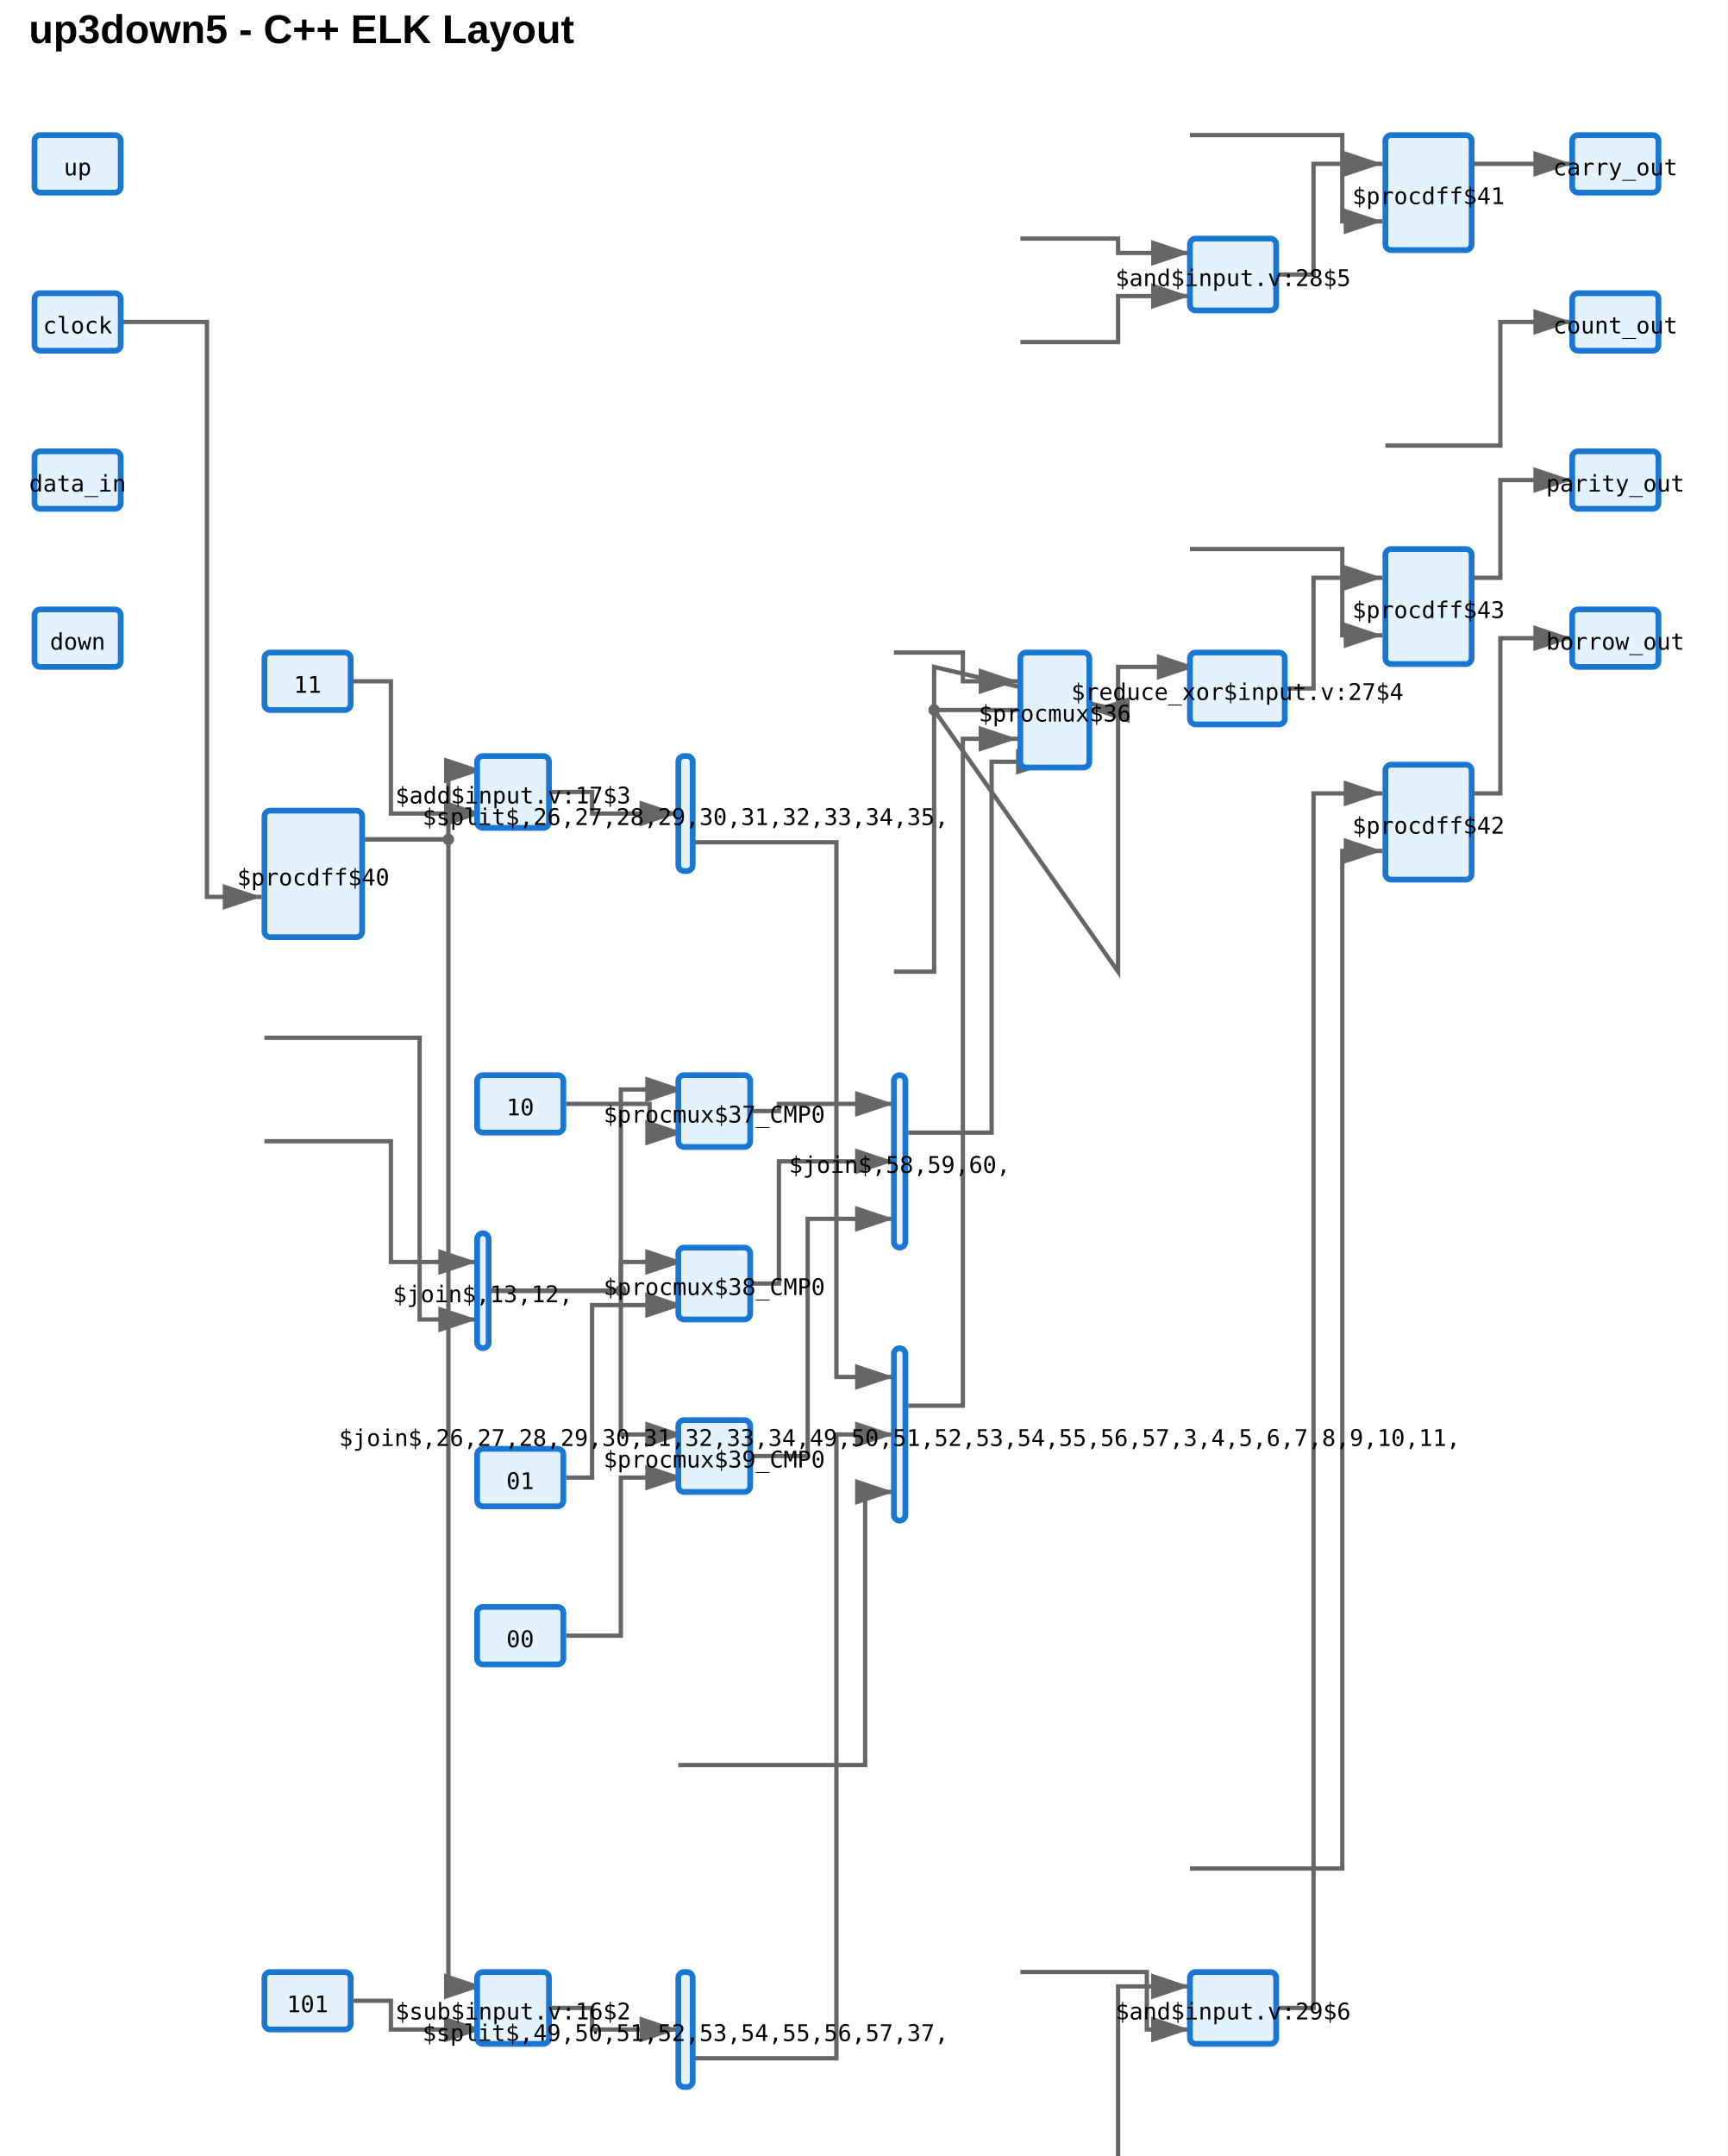
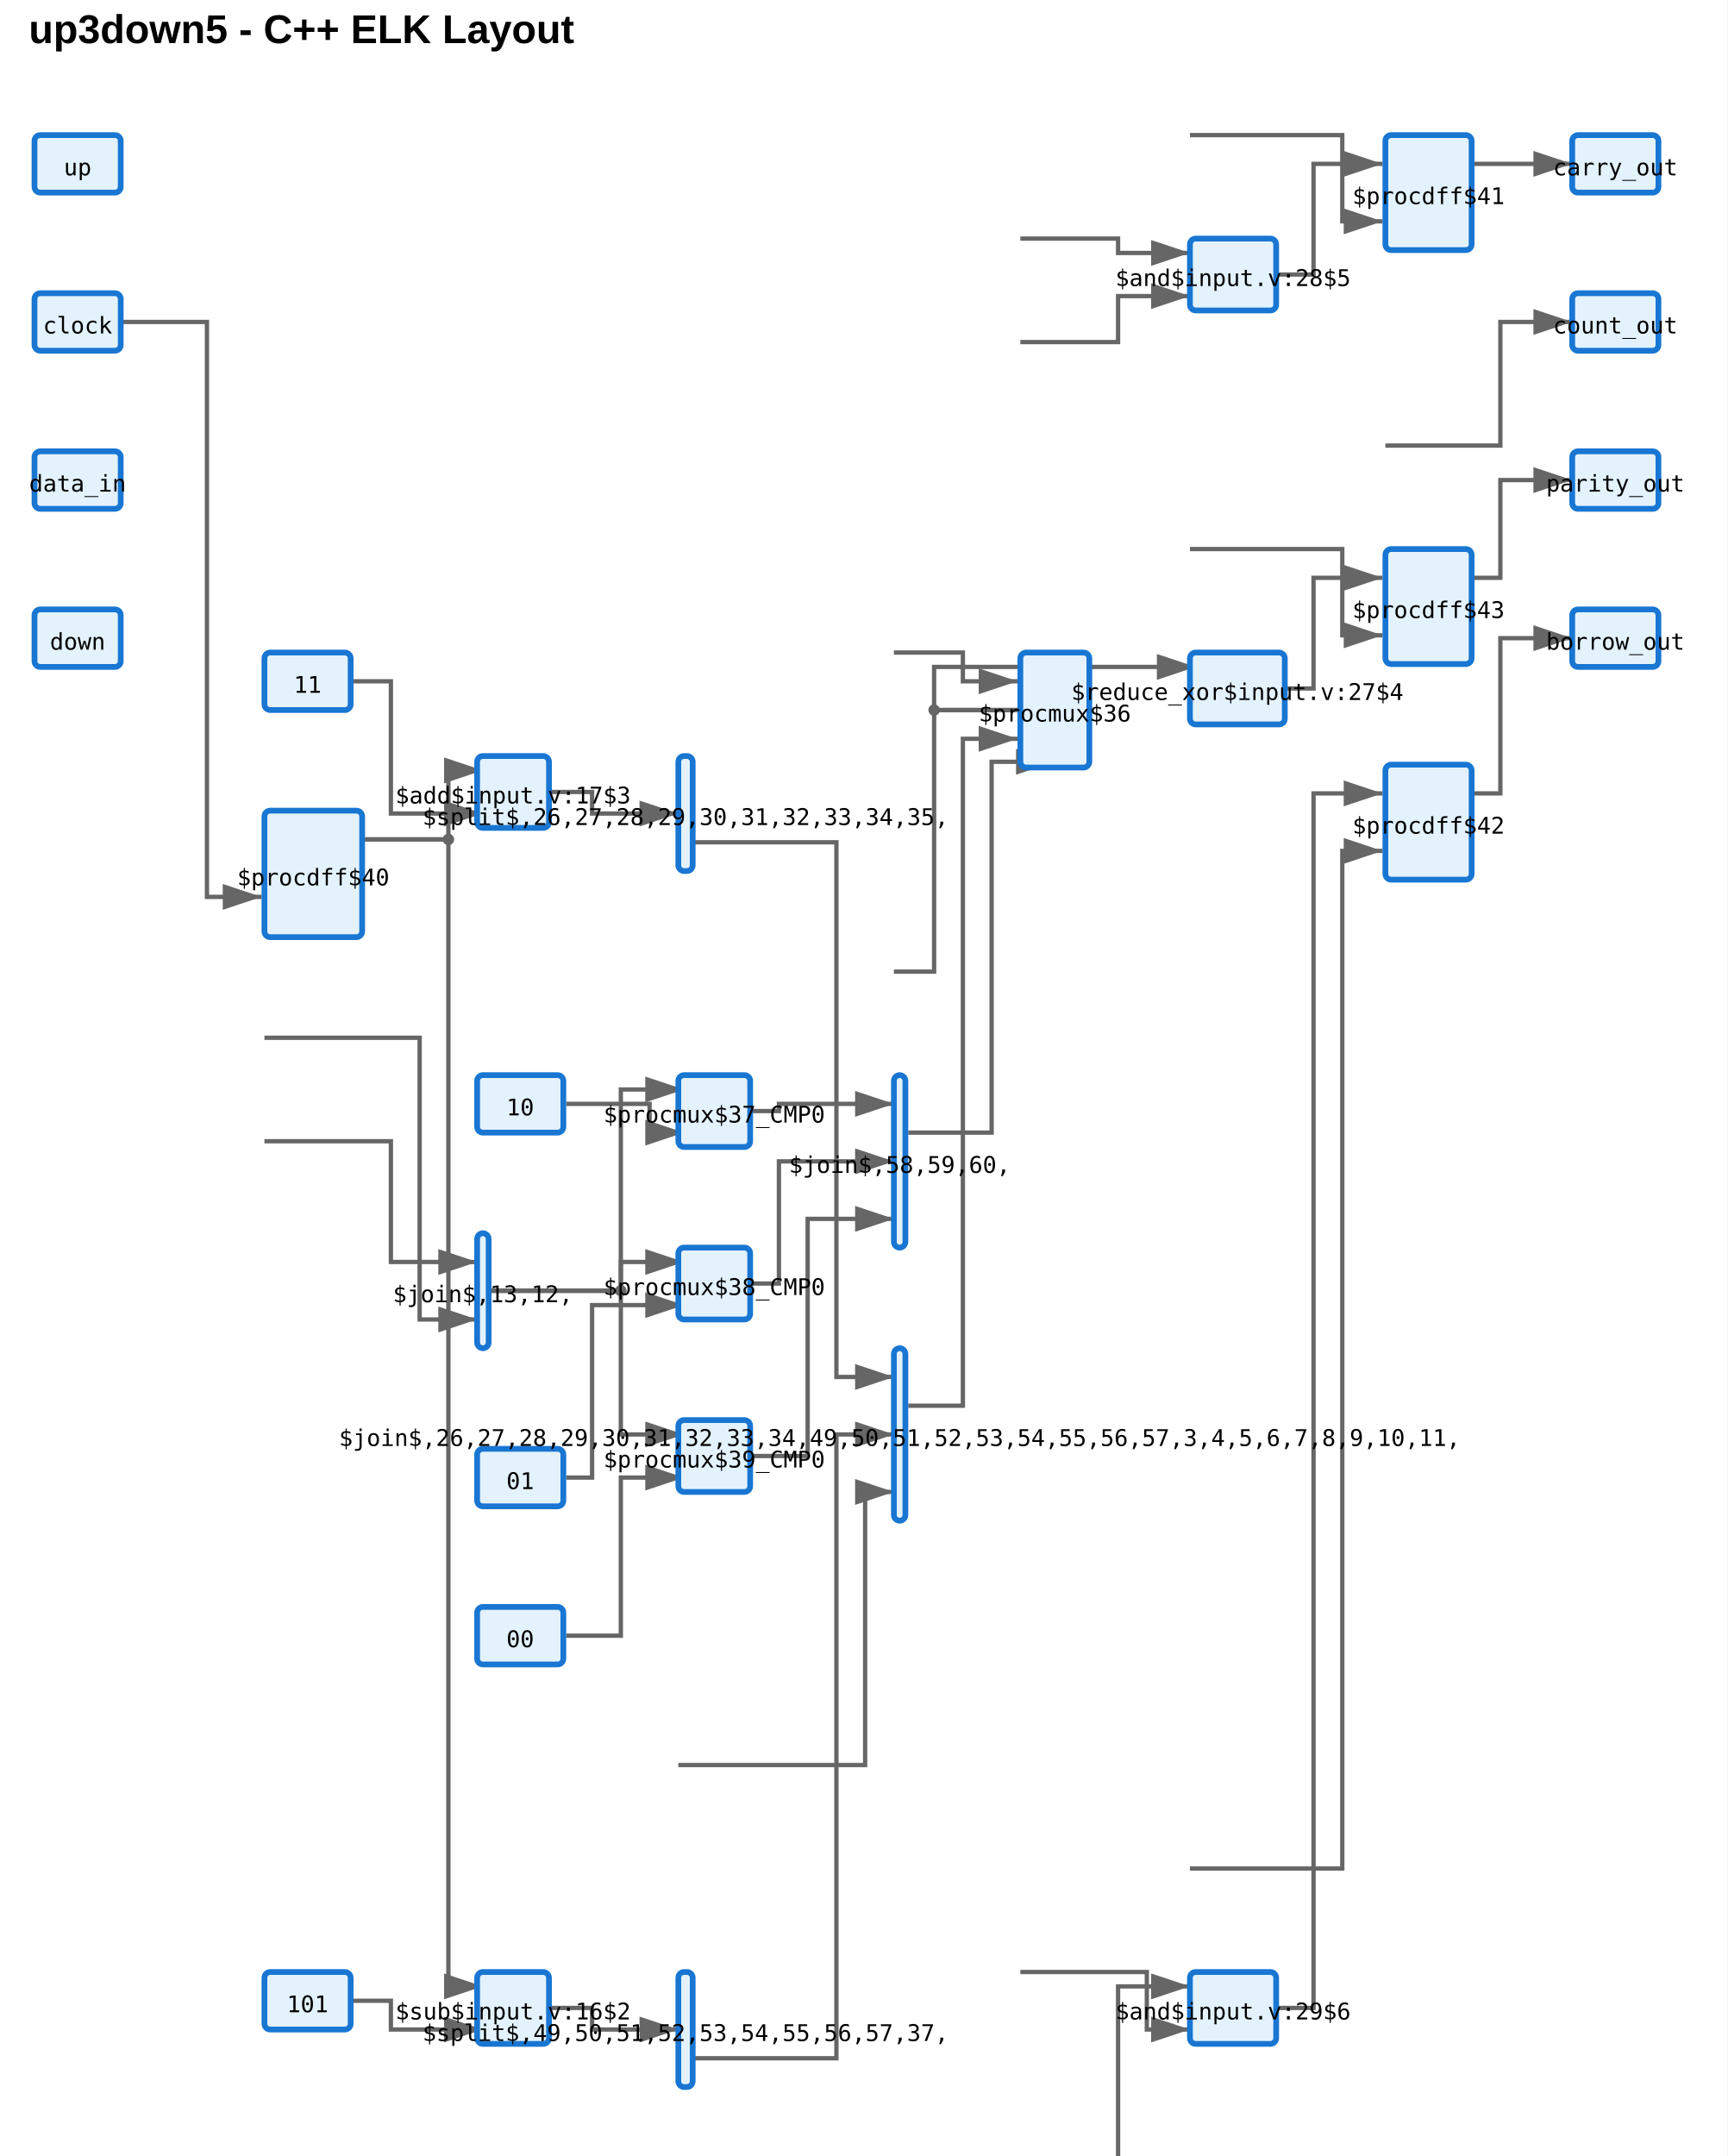
<svg xmlns="http://www.w3.org/2000/svg" width="601" height="750">
  <defs>
    <marker id="arrow" markerWidth="10" markerHeight="10" refX="9" refY="3" orient="auto" markerUnits="strokeWidth">
      <path d="M0,0 L0,6 L9,3 z" fill="#666" />
    </marker>
  </defs>
  <rect width="100%" height="100%" fill="white" />
  <g id="edges" stroke="#666" stroke-width="1.5" fill="none" marker-end="url(#arrow)">
    <path d="M 127 292 L 156 292 L 156 268 L 168 268" />
    <path d="M 311 227 L 335 227 L 335 237 L 354 237" />
    <path d="M 127 292 L 156 292 L 156 691 L 168 691" />
    <path d="M 482 155 L 522 155 L 522 112 L 547 112" />
    <path d="M 123 237 L 136 237 L 136 283 L 168 283" />
    <path d="M 355 83 L 389 83 L 389 88 L 414 88" />
    <path d="M 92 361 L 146 361 L 146 459 L 166 459" />
    <path d="M 355 119 L 389 119 L 389 103 L 414 103" />
    <path d="M 355 761 L 389 761 L 389 691 L 414 691" />
    <path d="M 92 397 L 136 397 L 136 439 L 166 439" />
    <path d="M 355 686 L 399 686 L 399 706 L 414 706" />
    <path d="M 42 112 L 72 112 L 72 312 L 91 312" />
    <path d="M 414 47 L 467 47 L 467 77 L 481 77" />
    <path d="M 414 650 L 467 650 L 467 296 L 481 296" />
    <path d="M 414 191 L 467 191 L 467 221 L 481 221" />
-     <path d="M 311 338 L 325 338 L 325 247 L 389 338 L 389 247 L 379.5 247" />
-     <path d="M 379.5 247 L 325 247 L 325 232 L 389 247 L 389 232 L 416 232" />
+     <path d="M 311 338 L 325 338 L 325 247 L 379.5 247" />
+     <path d="M 379.5 247 L 325 247 L 325 232 L 416 232" />
    <path d="M 444 95.5 L 457 95.5 L 457 57 L 481 57" />
    <path d="M 444 698.5 L 457 698.5 L 457 276 L 481 276" />
    <path d="M 447 239.5 L 457 239.5 L 457 201 L 481 201" />
    <path d="M 316 489 L 335 489 L 335 257 L 354 257" />
    <path d="M 316 394 L 345 394 L 345 265 L 367 265" />
    <path d="M 171 449 L 216 449 L 216 379 L 238 379" />
    <path d="M 171 449 L 216 449 L 216 439 L 238 439" />
    <path d="M 171 449 L 216 449 L 216 499 L 238 499" />
    <path d="M 197 384 L 226 384 L 226 394 L 238 394" />
    <path d="M 197 514 L 206 514 L 206 454 L 238 454" />
    <path d="M 197 569 L 216 569 L 216 514 L 238 514" />
    <path d="M 123 696 L 136 696 L 136 706 L 168 706" />
    <path d="M 513 57 L 547 57" />
    <path d="M 513 276 L 522 276 L 522 222 L 547 222" />
    <path d="M 513 201 L 522 201 L 522 167 L 547 167" />
    <path d="M 240 293 L 291 293 L 291 479 L 311 479" />
    <path d="M 240 716 L 291 716 L 291 499 L 311 499" />
    <path d="M 236 614 L 301 614 L 301 519 L 311 519" />
    <path d="M 261 386.5 L 271 386.5 L 271 384 L 311 384" />
    <path d="M 261 446.5 L 271 446.5 L 271 404 L 311 404" />
    <path d="M 261 506.5 L 281 506.5 L 281 424 L 311 424" />
    <path d="M 192 275.5 L 206 275.5 L 206 283 L 236 283" />
    <path d="M 191 698.5 L 206 698.5 L 206 706 L 236 706" />
  </g>
  <g id="junction-points" fill="#666">
    <circle cx="156" cy="292" r="2" />
    <circle cx="216" cy="449" r="2" />
    <circle cx="325" cy="247" r="2" />
-     <circle cx="389" cy="247" r="2" />
  </g>
  <g id="nodes">
    <g id="$add$input.v:17$3">
      <rect x="166" y="263" width="25" height="25" fill="#e3f2fd" stroke="#1976d2" stroke-width="2" rx="2" />
      <text x="178.5" y="279.5" text-anchor="middle" font-family="monospace" font-size="8" fill="#000">$add$input.v:17$3</text>
    </g>
    <g id="$and$input.v:28$5">
      <rect x="414" y="83" width="30" height="25" fill="#e3f2fd" stroke="#1976d2" stroke-width="2" rx="2" />
      <text x="429" y="99.5" text-anchor="middle" font-family="monospace" font-size="8" fill="#000">$and$input.v:28$5</text>
    </g>
    <g id="$and$input.v:29$6">
      <rect x="414" y="686" width="30" height="25" fill="#e3f2fd" stroke="#1976d2" stroke-width="2" rx="2" />
      <text x="429" y="702.5" text-anchor="middle" font-family="monospace" font-size="8" fill="#000">$and$input.v:29$6</text>
    </g>
    <g id="$procdff$40">
      <rect x="92" y="282" width="34" height="44" fill="#e3f2fd" stroke="#1976d2" stroke-width="2" rx="2" />
      <text x="109" y="308" text-anchor="middle" font-family="monospace" font-size="8" fill="#000">$procdff$40</text>
    </g>
    <g id="$procdff$41">
      <rect x="482" y="47" width="30" height="40" fill="#e3f2fd" stroke="#1976d2" stroke-width="2" rx="2" />
      <text x="497" y="71" text-anchor="middle" font-family="monospace" font-size="8" fill="#000">$procdff$41</text>
    </g>
    <g id="$procdff$42">
      <rect x="482" y="266" width="30" height="40" fill="#e3f2fd" stroke="#1976d2" stroke-width="2" rx="2" />
      <text x="497" y="290" text-anchor="middle" font-family="monospace" font-size="8" fill="#000">$procdff$42</text>
    </g>
    <g id="$procdff$43">
      <rect x="482" y="191" width="30" height="40" fill="#e3f2fd" stroke="#1976d2" stroke-width="2" rx="2" />
      <text x="497" y="215" text-anchor="middle" font-family="monospace" font-size="8" fill="#000">$procdff$43</text>
    </g>
    <g id="$procmux$36">
      <rect x="355" y="227" width="24" height="40" fill="#e3f2fd" stroke="#1976d2" stroke-width="2" rx="2" />
      <text x="367" y="251" text-anchor="middle" font-family="monospace" font-size="8" fill="#000">$procmux$36</text>
    </g>
    <g id="$procmux$37_CMP0">
      <rect x="236" y="374" width="25" height="25" fill="#e3f2fd" stroke="#1976d2" stroke-width="2" rx="2" />
      <text x="248.5" y="390.5" text-anchor="middle" font-family="monospace" font-size="8" fill="#000">$procmux$37_CMP0</text>
    </g>
    <g id="$procmux$38_CMP0">
      <rect x="236" y="434" width="25" height="25" fill="#e3f2fd" stroke="#1976d2" stroke-width="2" rx="2" />
      <text x="248.5" y="450.5" text-anchor="middle" font-family="monospace" font-size="8" fill="#000">$procmux$38_CMP0</text>
    </g>
    <g id="$procmux$39_CMP0">
      <rect x="236" y="494" width="25" height="25" fill="#e3f2fd" stroke="#1976d2" stroke-width="2" rx="2" />
      <text x="248.5" y="510.5" text-anchor="middle" font-family="monospace" font-size="8" fill="#000">$procmux$39_CMP0</text>
    </g>
    <g id="$reduce_xor$input.v:27$4">
      <rect x="414" y="227" width="33" height="25" fill="#e3f2fd" stroke="#1976d2" stroke-width="2" rx="2" />
      <text x="430.5" y="243.5" text-anchor="middle" font-family="monospace" font-size="8" fill="#000">$reduce_xor$input.v:27$4</text>
    </g>
    <g id="$sub$input.v:16$2">
      <rect x="166" y="686" width="25" height="25" fill="#e3f2fd" stroke="#1976d2" stroke-width="2" rx="2" />
      <text x="178.5" y="702.5" text-anchor="middle" font-family="monospace" font-size="8" fill="#000">$sub$input.v:16$2</text>
    </g>
    <g id="clock">
      <rect x="12" y="102" width="30" height="20" fill="#e3f2fd" stroke="#1976d2" stroke-width="2" rx="2" />
      <text x="27" y="116" text-anchor="middle" font-family="monospace" font-size="8" fill="#000">clock</text>
    </g>
    <g id="data_in">
      <rect x="12" y="157" width="30" height="20" fill="#e3f2fd" stroke="#1976d2" stroke-width="2" rx="2" />
      <text x="27" y="171" text-anchor="middle" font-family="monospace" font-size="8" fill="#000">data_in</text>
    </g>
    <g id="up">
      <rect x="12" y="47" width="30" height="20" fill="#e3f2fd" stroke="#1976d2" stroke-width="2" rx="2" />
      <text x="27" y="61" text-anchor="middle" font-family="monospace" font-size="8" fill="#000">up</text>
    </g>
    <g id="down">
      <rect x="12" y="212" width="30" height="20" fill="#e3f2fd" stroke="#1976d2" stroke-width="2" rx="2" />
      <text x="27" y="226" text-anchor="middle" font-family="monospace" font-size="8" fill="#000">down</text>
    </g>
    <g id="carry_out">
      <rect x="547" y="47" width="30" height="20" fill="#e3f2fd" stroke="#1976d2" stroke-width="2" rx="2" />
      <text x="562" y="61" text-anchor="middle" font-family="monospace" font-size="8" fill="#000">carry_out</text>
    </g>
    <g id="borrow_out">
      <rect x="547" y="212" width="30" height="20" fill="#e3f2fd" stroke="#1976d2" stroke-width="2" rx="2" />
      <text x="562" y="226" text-anchor="middle" font-family="monospace" font-size="8" fill="#000">borrow_out</text>
    </g>
    <g id="count_out">
      <rect x="547" y="102" width="30" height="20" fill="#e3f2fd" stroke="#1976d2" stroke-width="2" rx="2" />
      <text x="562" y="116" text-anchor="middle" font-family="monospace" font-size="8" fill="#000">count_out</text>
    </g>
    <g id="parity_out">
      <rect x="547" y="157" width="30" height="20" fill="#e3f2fd" stroke="#1976d2" stroke-width="2" rx="2" />
      <text x="562" y="171" text-anchor="middle" font-family="monospace" font-size="8" fill="#000">parity_out</text>
    </g>
    <g id="11">
      <rect x="92" y="227" width="30" height="20" fill="#e3f2fd" stroke="#1976d2" stroke-width="2" rx="2" />
      <text x="107" y="241" text-anchor="middle" font-family="monospace" font-size="8" fill="#000">11</text>
    </g>
    <g id="10">
      <rect x="166" y="374" width="30" height="20" fill="#e3f2fd" stroke="#1976d2" stroke-width="2" rx="2" />
      <text x="181" y="388" text-anchor="middle" font-family="monospace" font-size="8" fill="#000">10</text>
    </g>
    <g id="01">
      <rect x="166" y="504" width="30" height="20" fill="#e3f2fd" stroke="#1976d2" stroke-width="2" rx="2" />
      <text x="181" y="518" text-anchor="middle" font-family="monospace" font-size="8" fill="#000">01</text>
    </g>
    <g id="00">
      <rect x="166" y="559" width="30" height="20" fill="#e3f2fd" stroke="#1976d2" stroke-width="2" rx="2" />
      <text x="181" y="573" text-anchor="middle" font-family="monospace" font-size="8" fill="#000">00</text>
    </g>
    <g id="101">
      <rect x="92" y="686" width="30" height="20" fill="#e3f2fd" stroke="#1976d2" stroke-width="2" rx="2" />
      <text x="107" y="700" text-anchor="middle" font-family="monospace" font-size="8" fill="#000">101</text>
    </g>
    <g id="$join$,26,27,28,29,30,31,32,33,34,49,50,51,52,53,54,55,56,57,3,4,5,6,7,8,9,10,11,">
      <rect x="311" y="469" width="4" height="60" fill="#e3f2fd" stroke="#1976d2" stroke-width="2" rx="2" />
      <text x="313" y="503" text-anchor="middle" font-family="monospace" font-size="8" fill="#000">$join$,26,27,28,29,30,31,32,33,34,49,50,51,52,53,54,55,56,57,3,4,5,6,7,8,9,10,11,</text>
    </g>
    <g id="$join$,58,59,60,">
      <rect x="311" y="374" width="4" height="60" fill="#e3f2fd" stroke="#1976d2" stroke-width="2" rx="2" />
      <text x="313" y="408" text-anchor="middle" font-family="monospace" font-size="8" fill="#000">$join$,58,59,60,</text>
    </g>
    <g id="$join$,13,12,">
      <rect x="166" y="429" width="4" height="40" fill="#e3f2fd" stroke="#1976d2" stroke-width="2" rx="2" />
      <text x="168" y="453" text-anchor="middle" font-family="monospace" font-size="8" fill="#000">$join$,13,12,</text>
    </g>
    <g id="$split$,26,27,28,29,30,31,32,33,34,35,">
      <rect x="236" y="263" width="5" height="40" fill="#e3f2fd" stroke="#1976d2" stroke-width="2" rx="2" />
      <text x="238.5" y="287" text-anchor="middle" font-family="monospace" font-size="8" fill="#000">$split$,26,27,28,29,30,31,32,33,34,35,</text>
    </g>
    <g id="$split$,49,50,51,52,53,54,55,56,57,37,">
      <rect x="236" y="686" width="5" height="40" fill="#e3f2fd" stroke="#1976d2" stroke-width="2" rx="2" />
      <text x="238.5" y="710" text-anchor="middle" font-family="monospace" font-size="8" fill="#000">$split$,49,50,51,52,53,54,55,56,57,37,</text>
    </g>
  </g>
  <text x="10" y="15" font-family="Arial" font-size="14" font-weight="bold" fill="#000">up3down5 - C++ ELK Layout</text>
</svg>
